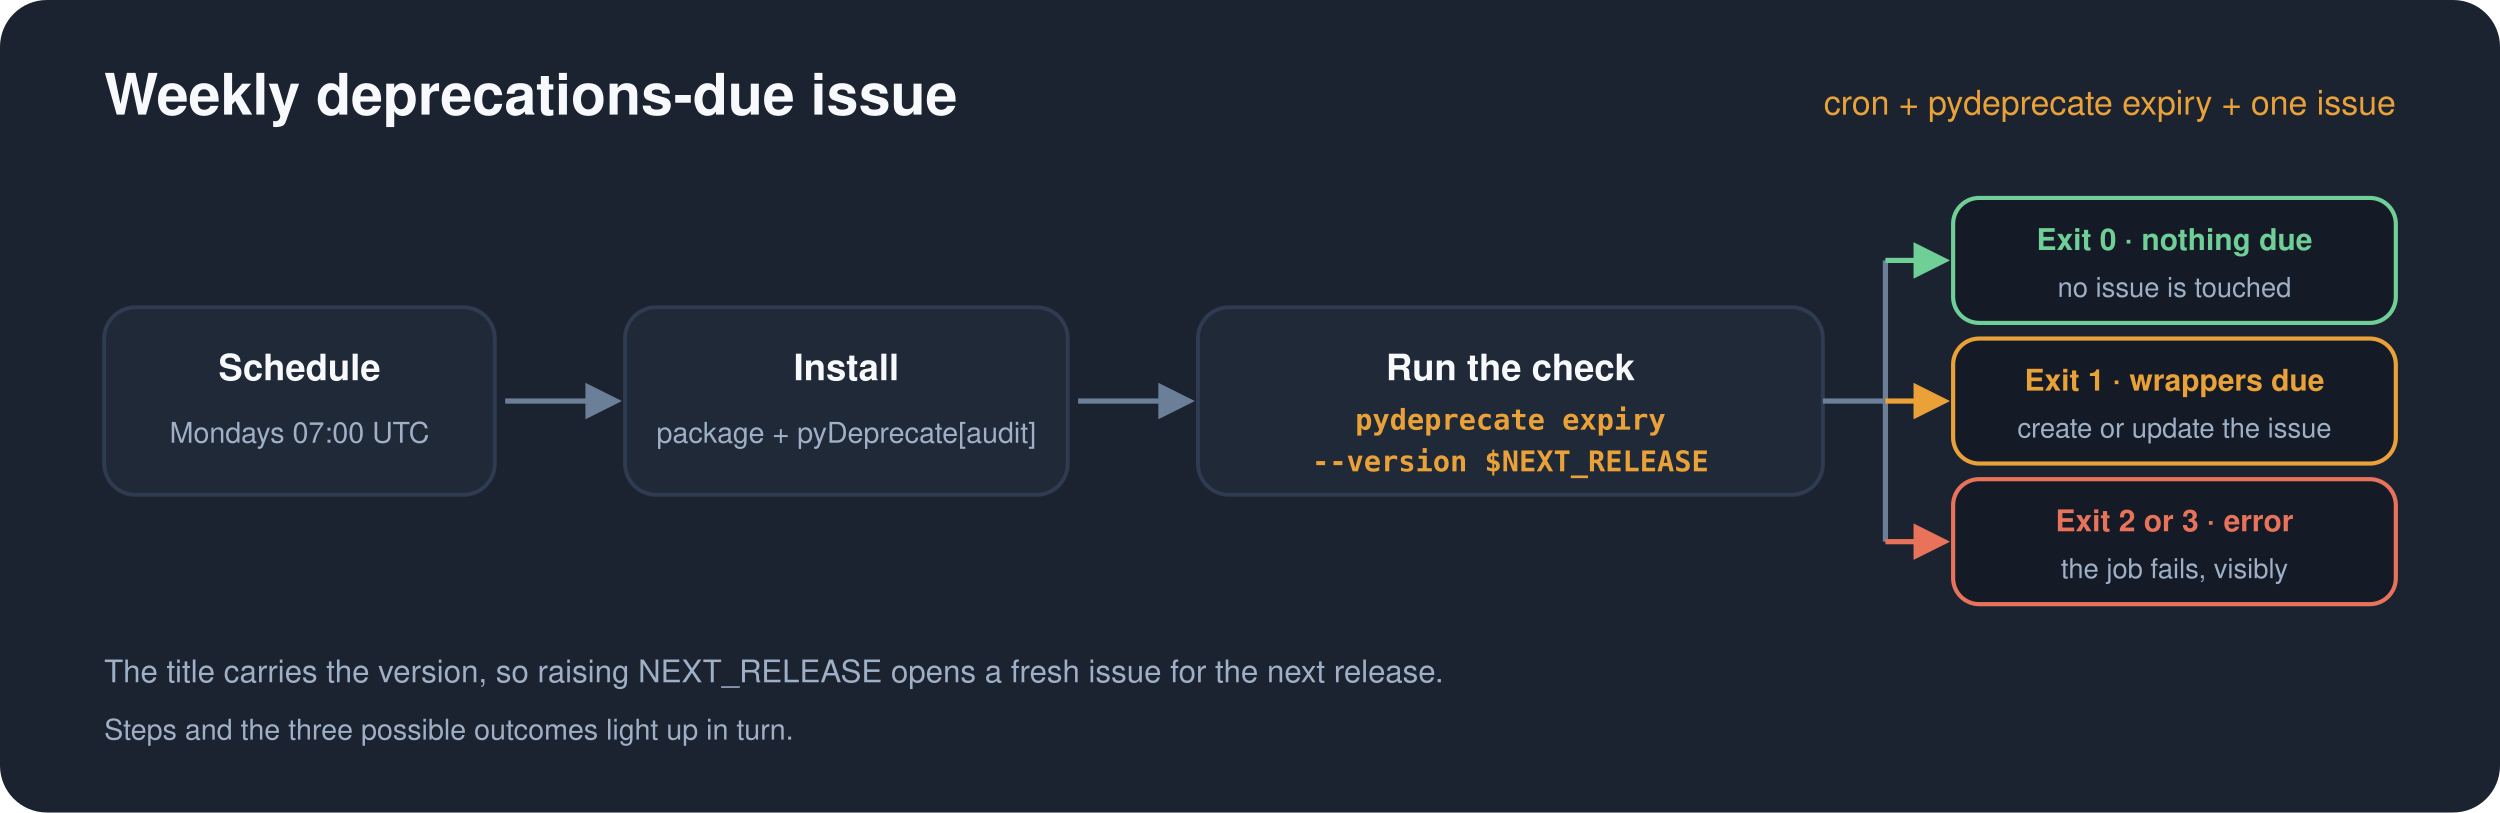
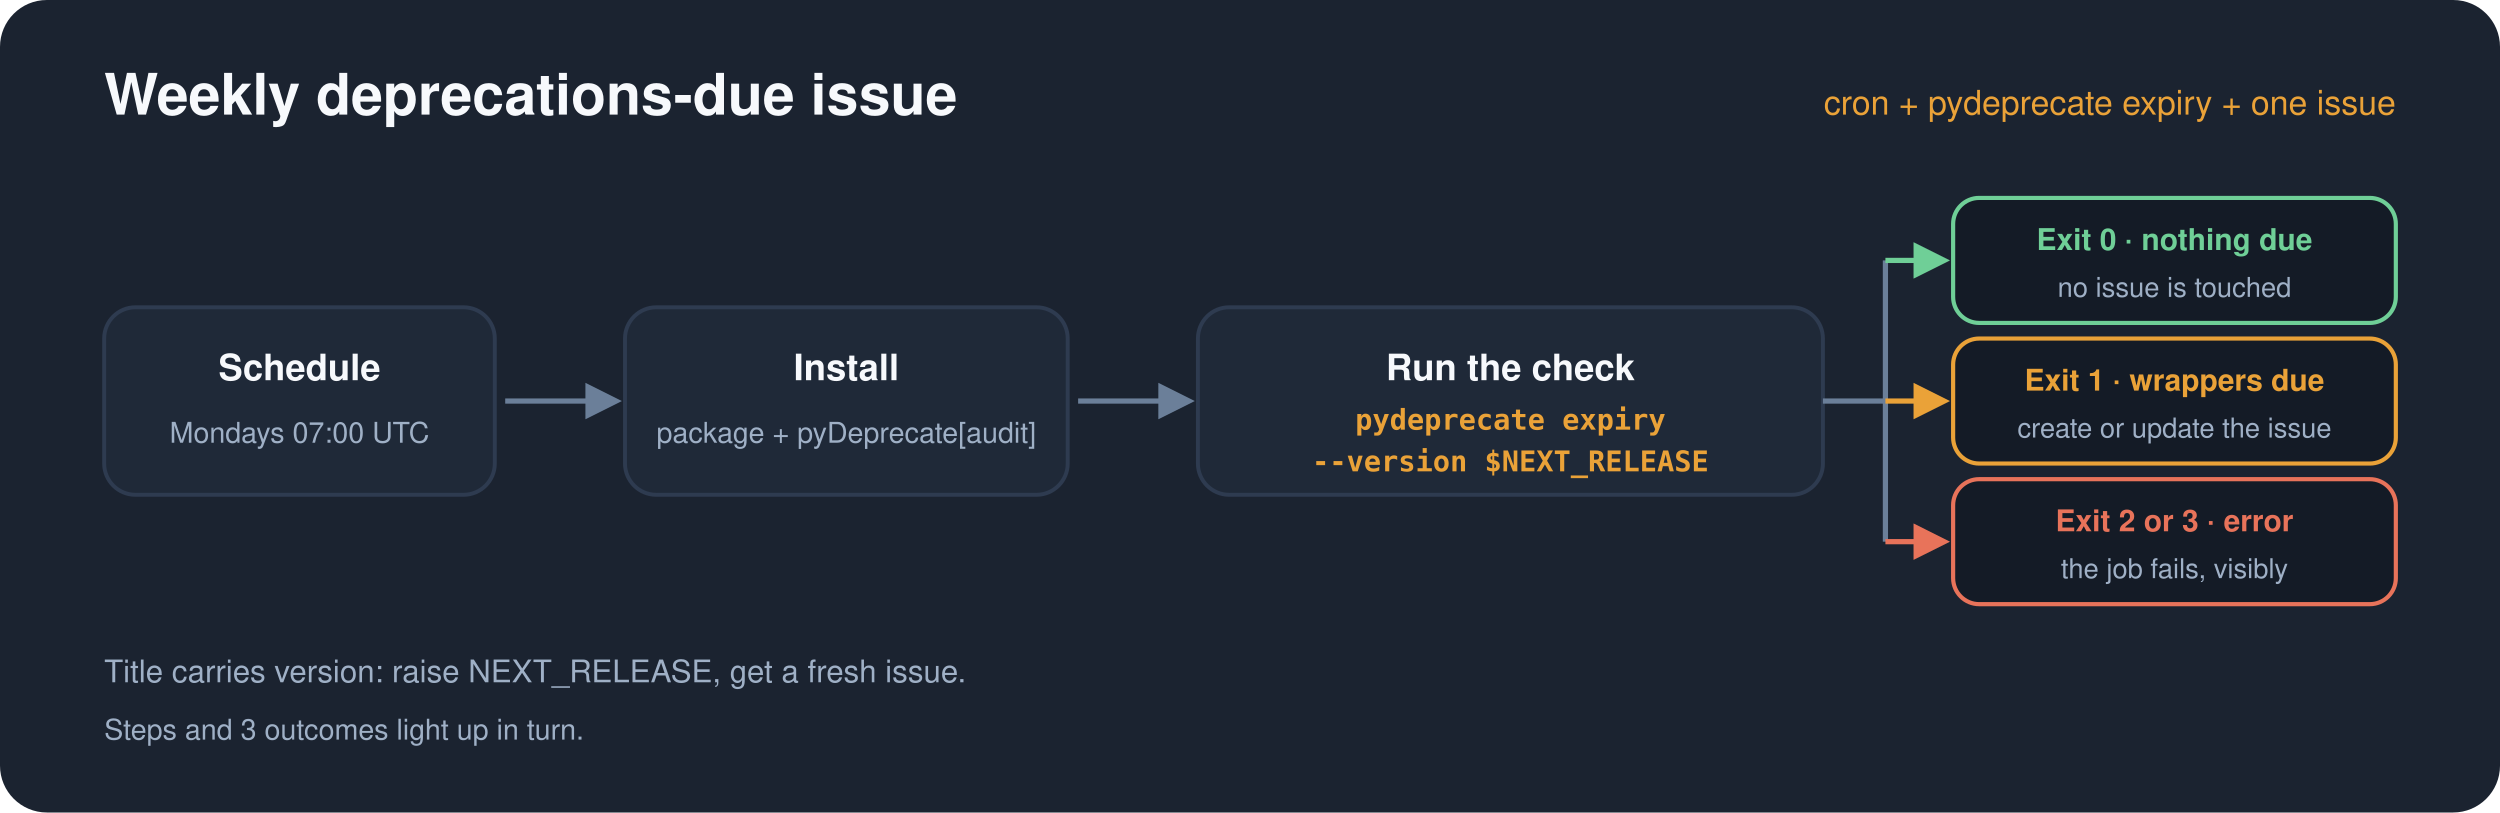
<svg xmlns="http://www.w3.org/2000/svg" viewBox="0 0 960 312" width="960" height="312" role="img" aria-labelledby="t d">
  <style>
    text { font-family: ui-sans-serif, system-ui, -apple-system, "Segoe UI", Helvetica, Arial, sans-serif; }
    .mono { font-family: ui-monospace, SFMono-Regular, Menlo, Consolas, monospace; }

    .hl { animation: hl 13s ease-in-out infinite; opacity: 0; }
    @keyframes hl { 0% { opacity: 0 } 4% { opacity: 1 } 16% { opacity: 1 } 20%, 100% { opacity: 0 } }
    @media (prefers-reduced-motion: reduce) { .hl { animation: none !important; opacity: 0 !important; } }
  </style>
  <defs>
    <marker id="ah" viewBox="0 0 10 10" refX="8" refY="5" markerWidth="7" markerHeight="7" orient="auto-start-reverse">
      <path d="M0 0 L10 5 L0 10 z" fill="#6B7F99" />
    </marker>
    <marker id="ahg" viewBox="0 0 10 10" refX="8" refY="5" markerWidth="7" markerHeight="7" orient="auto-start-reverse">
      <path d="M0 0 L10 5 L0 10 z" fill="#6FCF97" />
    </marker>
    <marker id="ahr" viewBox="0 0 10 10" refX="8" refY="5" markerWidth="7" markerHeight="7" orient="auto-start-reverse">
      <path d="M0 0 L10 5 L0 10 z" fill="#E8735A" />
    </marker>
    <marker id="aha" viewBox="0 0 10 10" refX="8" refY="5" markerWidth="7" markerHeight="7" orient="auto-start-reverse">
      <path d="M0 0 L10 5 L0 10 z" fill="#EAA238" />
    </marker>
  </defs>
  <rect width="960" height="312" rx="18" fill="#1B2330" />
  <text x="40" y="44" font-size="22" fill="#F7F9FC" font-weight="700">Weekly deprecations-due issue</text>
  <text x="920" y="44" font-size="13" fill="#EAA238" text-anchor="end">cron + pydeprecate expiry + one issue</text>
  <rect x="40" y="118" width="150" height="72" rx="12" fill="#1F2938" stroke="#2E3B50" stroke-width="1.5" />
  <text x="115.0" y="146" font-size="14" fill="#F7F9FC" text-anchor="middle" font-weight="700">Schedule</text>
  <text x="115.0" y="170" font-size="11" fill="#9FB0C6" text-anchor="middle">Mondays 07:00 UTC</text>
  <rect class="hl" style="animation-delay:-13.0s" x="40" y="118" width="150" height="72" rx="12" fill="none" stroke="#EAA238" stroke-width="3" />
  <rect x="240" y="118" width="170" height="72" rx="12" fill="#1F2938" stroke="#2E3B50" stroke-width="1.5" />
  <text x="325.0" y="146" font-size="14" fill="#F7F9FC" text-anchor="middle" font-weight="700">Install</text>
  <text x="325.0" y="170" font-size="11" fill="#9FB0C6" text-anchor="middle">package + pyDeprecate[audit]</text>
  <rect class="hl" style="animation-delay:-11.0s" x="240" y="118" width="170" height="72" rx="12" fill="none" stroke="#EAA238" stroke-width="3" />
  <rect x="460" y="118" width="240" height="72" rx="12" fill="#1F2938" stroke="#2E3B50" stroke-width="1.5" />
  <text x="580.0" y="146" font-size="14" fill="#F7F9FC" text-anchor="middle" font-weight="700">Run the check</text>
  <text x="580.0" y="165" font-size="11" fill="#EAA238" text-anchor="middle" class="mono" font-weight="600">pydeprecate expiry</text>
  <text x="580.0" y="181" font-size="11" fill="#EAA238" text-anchor="middle" class="mono" font-weight="600">--version $NEXT_RELEASE</text>
  <rect class="hl" style="animation-delay:-9.0s" x="460" y="118" width="240" height="72" rx="12" fill="none" stroke="#EAA238" stroke-width="3" />
  <line x1="194" y1="154" x2="236" y2="154" stroke="#6B7F99" stroke-width="2" marker-end="url(#ah)" />
  <line x1="414" y1="154" x2="456" y2="154" stroke="#6B7F99" stroke-width="2" marker-end="url(#ah)" />
  <line x1="700" y1="154" x2="724" y2="154" stroke="#6B7F99" stroke-width="2" />
  <line x1="724" y1="100" x2="724" y2="208" stroke="#6B7F99" stroke-width="2" />
  <line x1="724" y1="100" x2="746" y2="100" stroke="#6FCF97" stroke-width="2" marker-end="url(#ahg)" />
  <rect x="750" y="76" width="170" height="48" rx="10" fill="#141B26" stroke="#6FCF97" stroke-width="1.6" />
  <text x="835" y="96" font-size="11.5" fill="#6FCF97" text-anchor="middle" font-weight="700">Exit 0 · nothing due</text>
  <text x="835" y="114" font-size="10.5" fill="#9FB0C6" text-anchor="middle">no issue is touched</text>
  <rect class="hl" style="animation-delay:-6.7s" x="750" y="76" width="170" height="48" rx="10" fill="none" stroke="#6FCF97" stroke-width="3.5" />
  <line x1="724" y1="154" x2="746" y2="154" stroke="#EAA238" stroke-width="2" marker-end="url(#aha)" />
  <rect x="750" y="130" width="170" height="48" rx="10" fill="#141B26" stroke="#EAA238" stroke-width="1.6" />
  <text x="835" y="150" font-size="11.5" fill="#EAA238" text-anchor="middle" font-weight="700">Exit 1 · wrappers due</text>
  <text x="835" y="168" font-size="10.5" fill="#9FB0C6" text-anchor="middle">create or update the issue</text>
  <rect class="hl" style="animation-delay:-4.6s" x="750" y="130" width="170" height="48" rx="10" fill="none" stroke="#EAA238" stroke-width="3.5" />
  <line x1="724" y1="208" x2="746" y2="208" stroke="#E8735A" stroke-width="2" marker-end="url(#ahr)" />
  <rect x="750" y="184" width="170" height="48" rx="10" fill="#141B26" stroke="#E8735A" stroke-width="1.6" />
  <text x="835" y="204" font-size="11.5" fill="#E8735A" text-anchor="middle" font-weight="700">Exit 2 or 3 · error</text>
  <text x="835" y="222" font-size="10.5" fill="#9FB0C6" text-anchor="middle">the job fails, visibly</text>
  <rect class="hl" style="animation-delay:-2.5s" x="750" y="184" width="170" height="48" rx="10" fill="none" stroke="#E8735A" stroke-width="3.5" />
-   <text x="40" y="262" font-size="12" fill="#9FB0C6">The title carries the version, so raising NEXT_RELEASE opens a fresh issue for the next release.</text>
-   <text x="40" y="284" font-size="11" fill="#9FB0C6">Steps and the three possible outcomes light up in turn.</text>
+   <text x="40" y="262" font-size="12" fill="#9FB0C6">Title carries version: raise NEXT_RELEASE, get a fresh issue.</text>
+   <text x="40" y="284" font-size="11" fill="#9FB0C6">Steps and 3 outcomes light up in turn.</text>
</svg>
